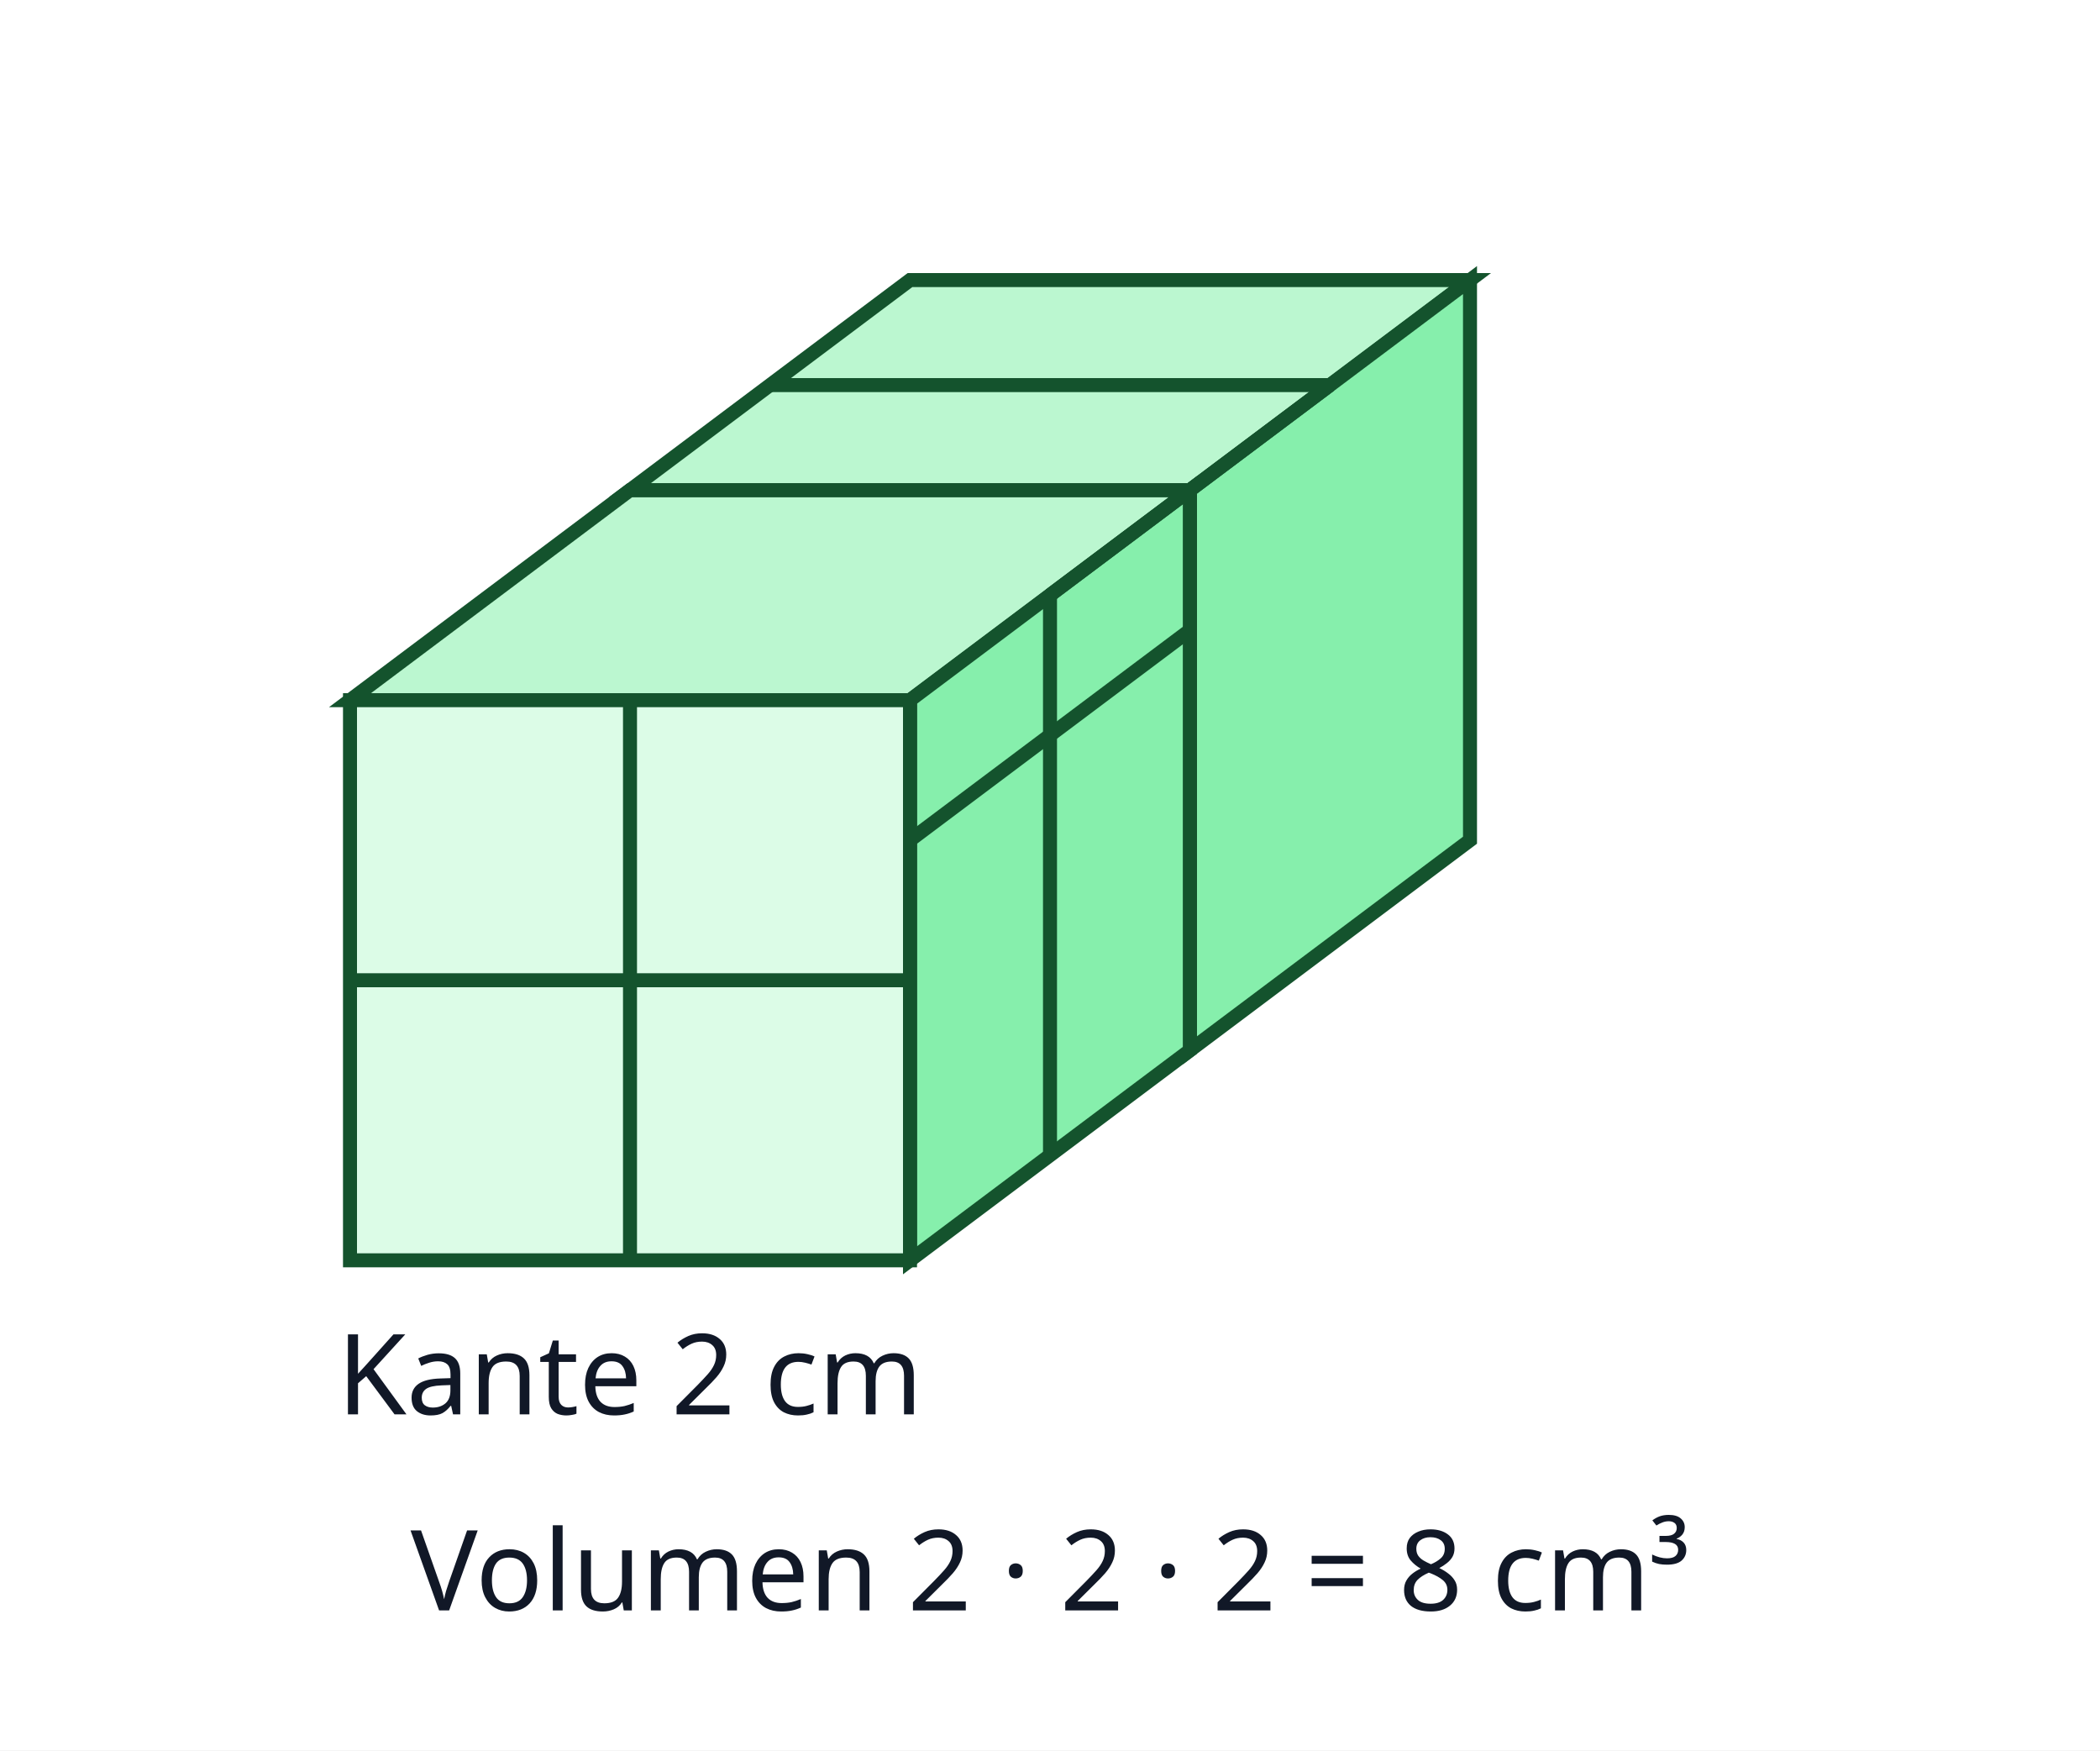
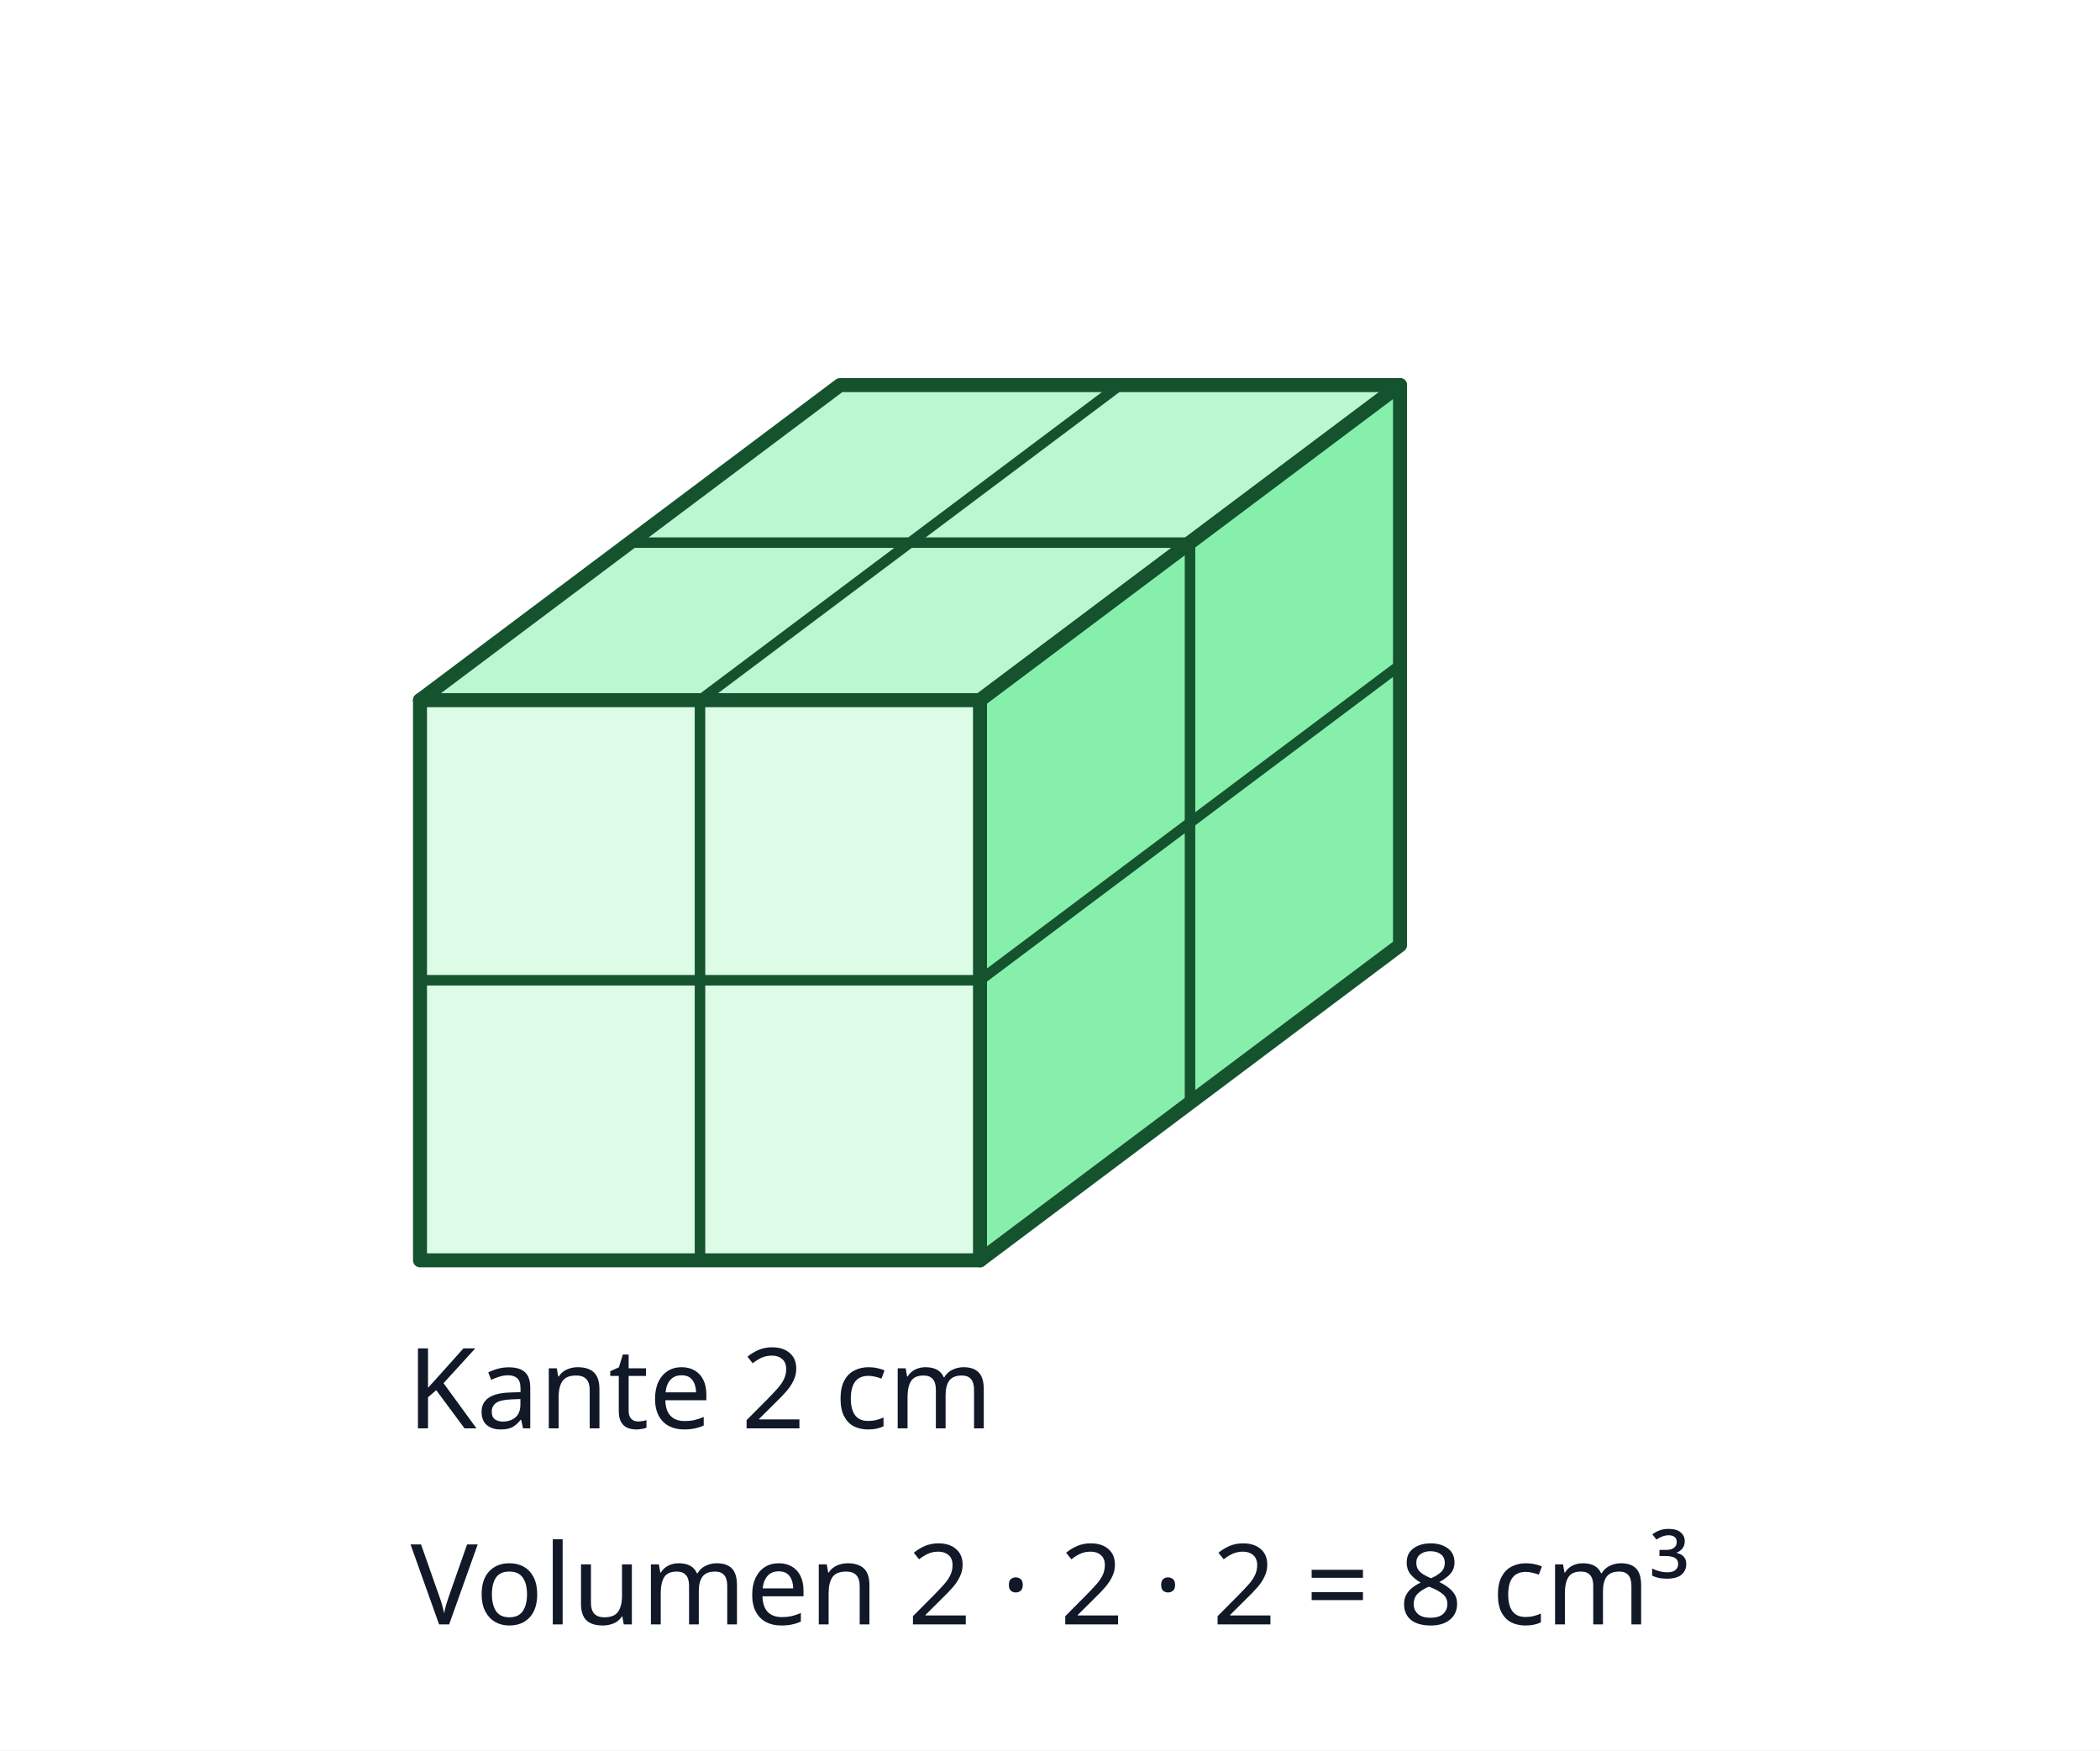
<svg xmlns="http://www.w3.org/2000/svg" width="300" height="250" viewBox="0 0 300 250">
  <rect x="0" y="0" width="300" height="250" fill="#ffffff" />
-   <g stroke="#14532d" stroke-width="2">
-     <polygon points="50,100 90,70 170,70 130,100" fill="#bbf7d0" />
-     <polygon points="90,70 130,40 210,40 170,70" fill="#bbf7d0" />
-     <polygon points="130,100 170,70 170,150 130,180" fill="#86efac" />
-     <polygon points="170,70 210,40 210,120 170,150" fill="#86efac" />
-     <rect x="50" y="100" width="80" height="80" fill="#dcfce7" />
-     <line x1="90" y1="100" x2="90" y2="180" />
-     <line x1="50" y1="140" x2="130" y2="140" />
-     <line x1="150" y1="85" x2="150" y2="165" />
-     <line x1="130" y1="120" x2="170" y2="90" />
-     <line x1="110" y1="55" x2="190" y2="55" />
-     <line x1="150" y1="85" x2="190" y2="55" />
+   <g stroke="#14532d" stroke-width="2" stroke-linejoin="round">
+     <polygon points="60,100 120,55 200,55 140,100" fill="#bbf7d0" />
+     <polygon points="140,100 200,55 200,135 140,180" fill="#86efac" />
+     <rect x="60" y="100" width="80" height="80" fill="#dcfce7" />
+   </g>
+   <g stroke="#14532d" stroke-width="1.5">
+     <line x1="100" y1="100" x2="100" y2="180" />
+     <line x1="60" y1="140" x2="140" y2="140" />
+     <line x1="100" y1="100" x2="160" y2="55" />
+     <line x1="90" y1="77.5" x2="170" y2="77.5" />
+     <line x1="140" y1="140" x2="200" y2="95" />
+     <line x1="170" y1="77.5" x2="170" y2="157.5" />
  </g>
  <g font-family="sans-serif" font-size="16" fill="#111827" text-anchor="middle">
-     <text x="90" y="202">Kante 2 cm</text>
-     <text x="150" y="230">Volumen 2 · 2 · 2 = 8 cm³</text>
+     <text x="100" y="204">Kante 2 cm</text>
+     <text x="150" y="232">Volumen 2 · 2 · 2 = 8 cm³</text>
  </g>
</svg>
